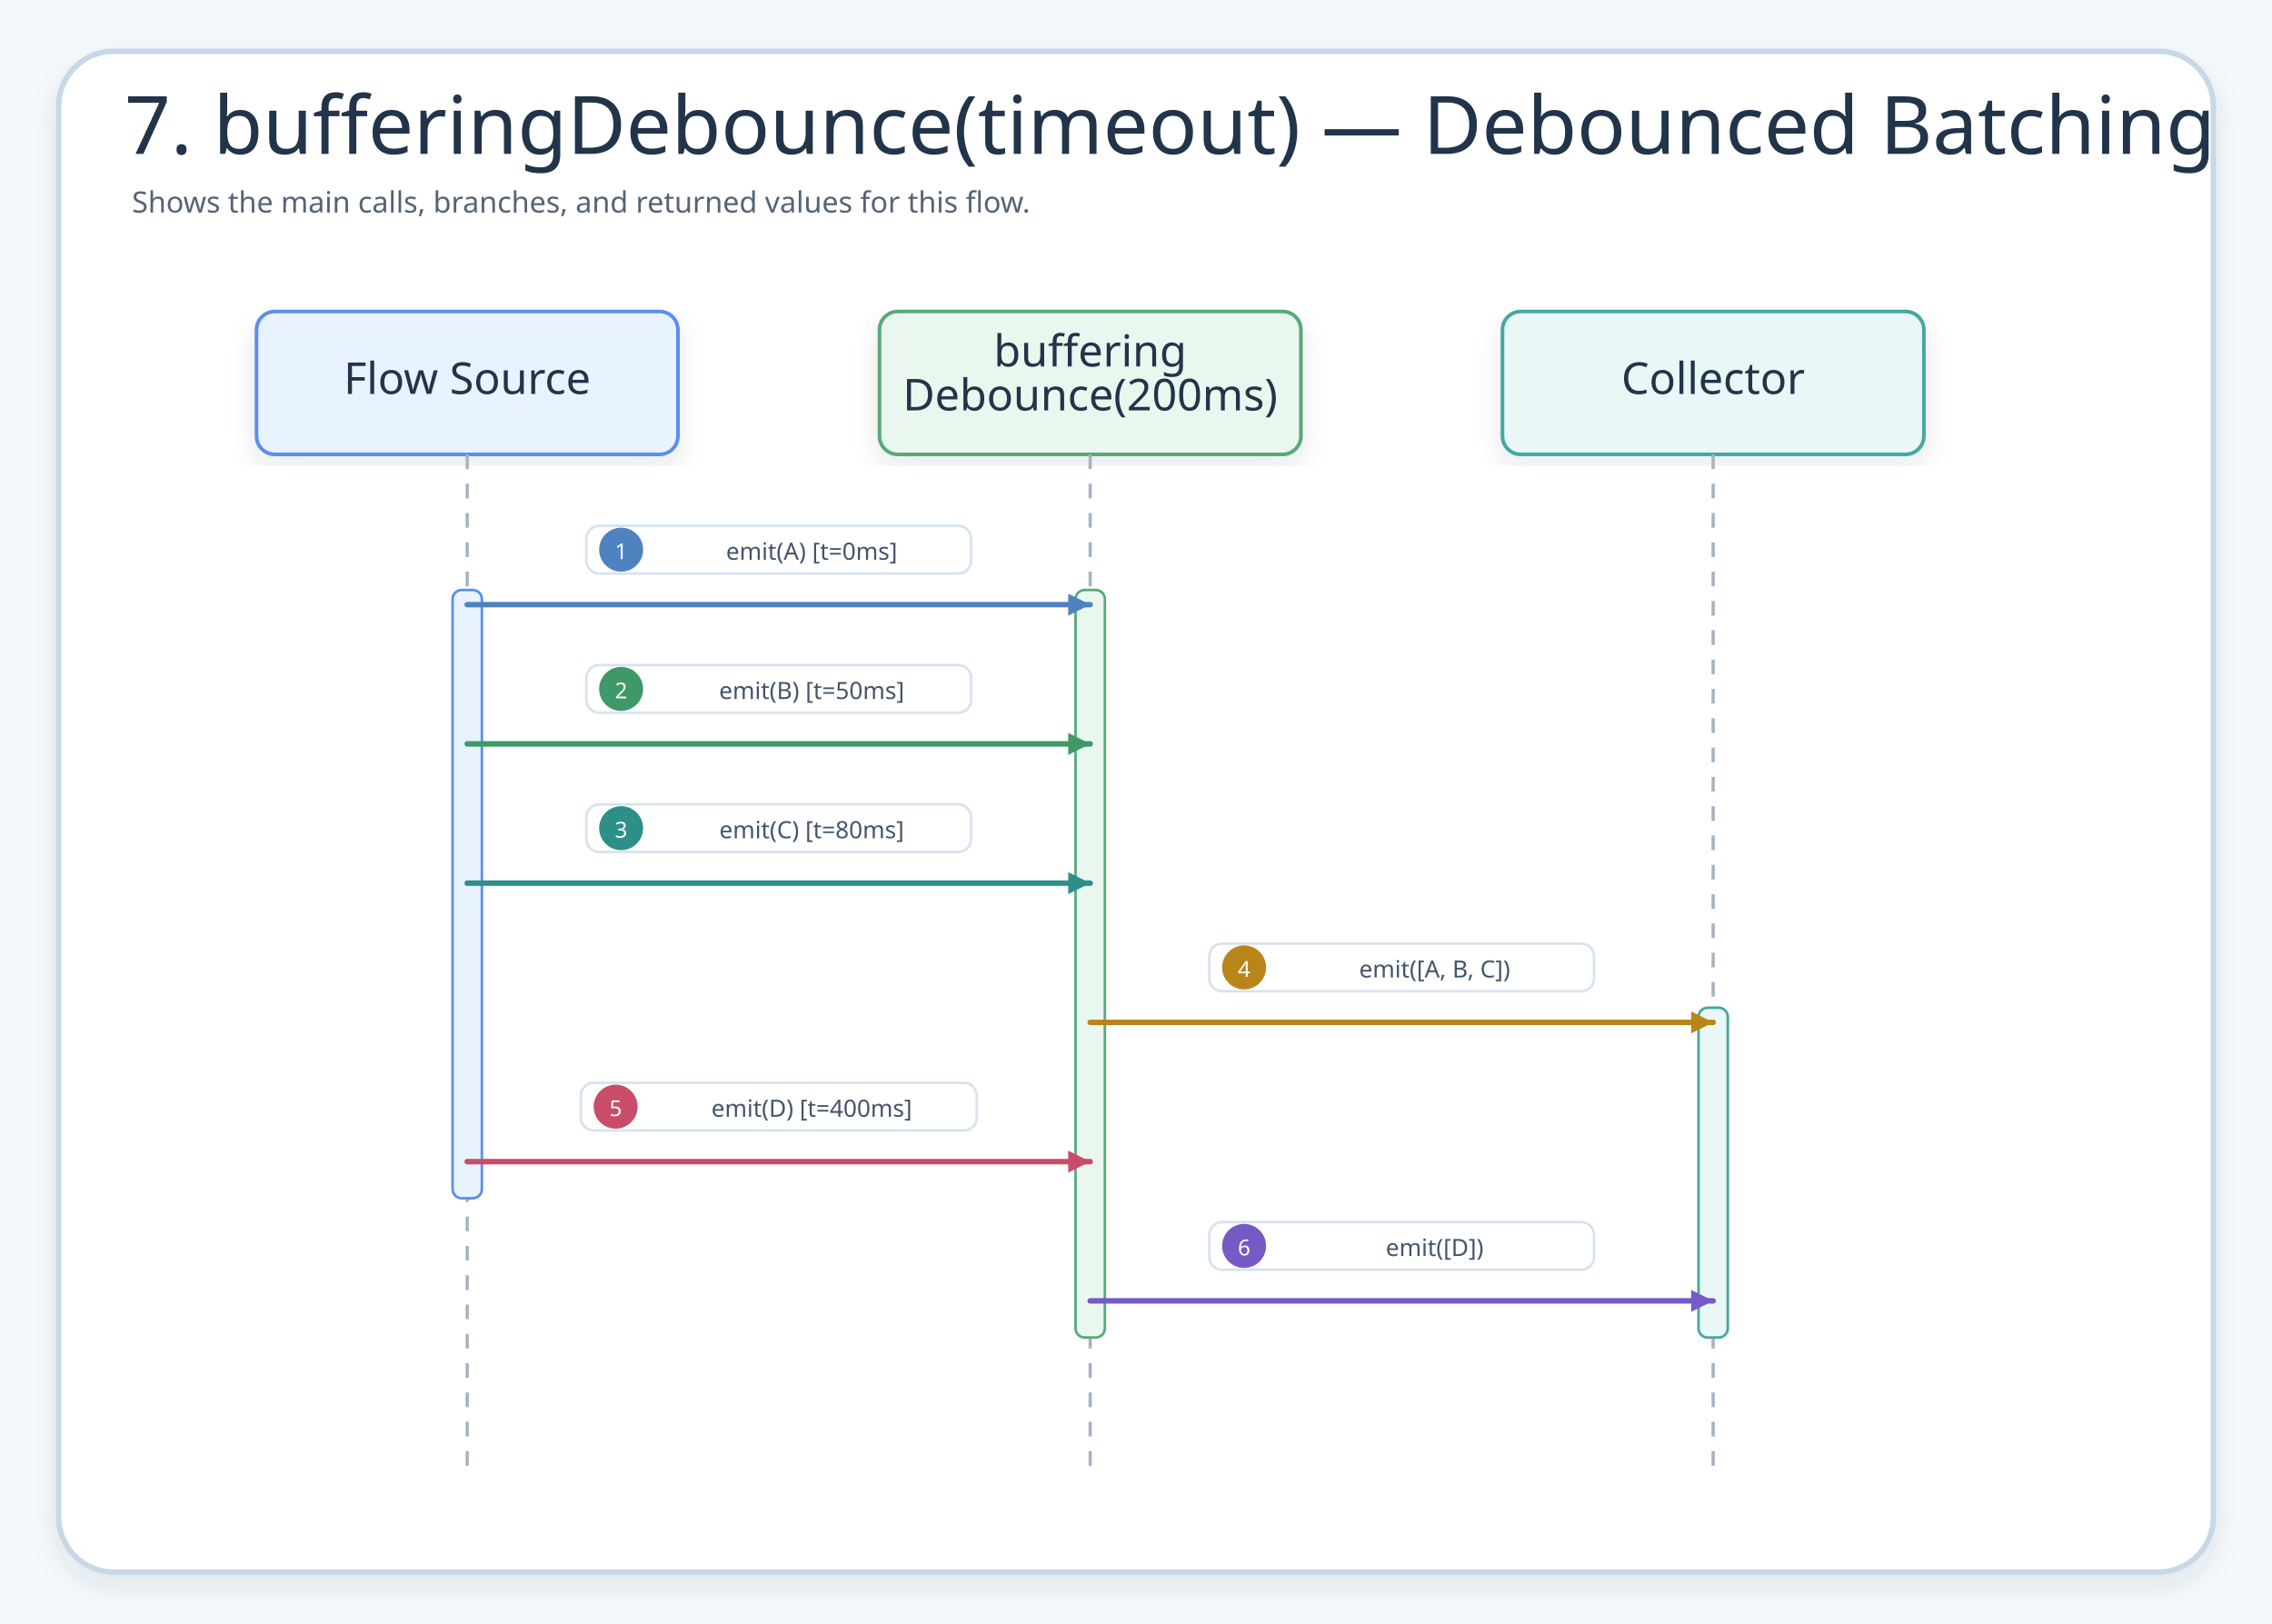
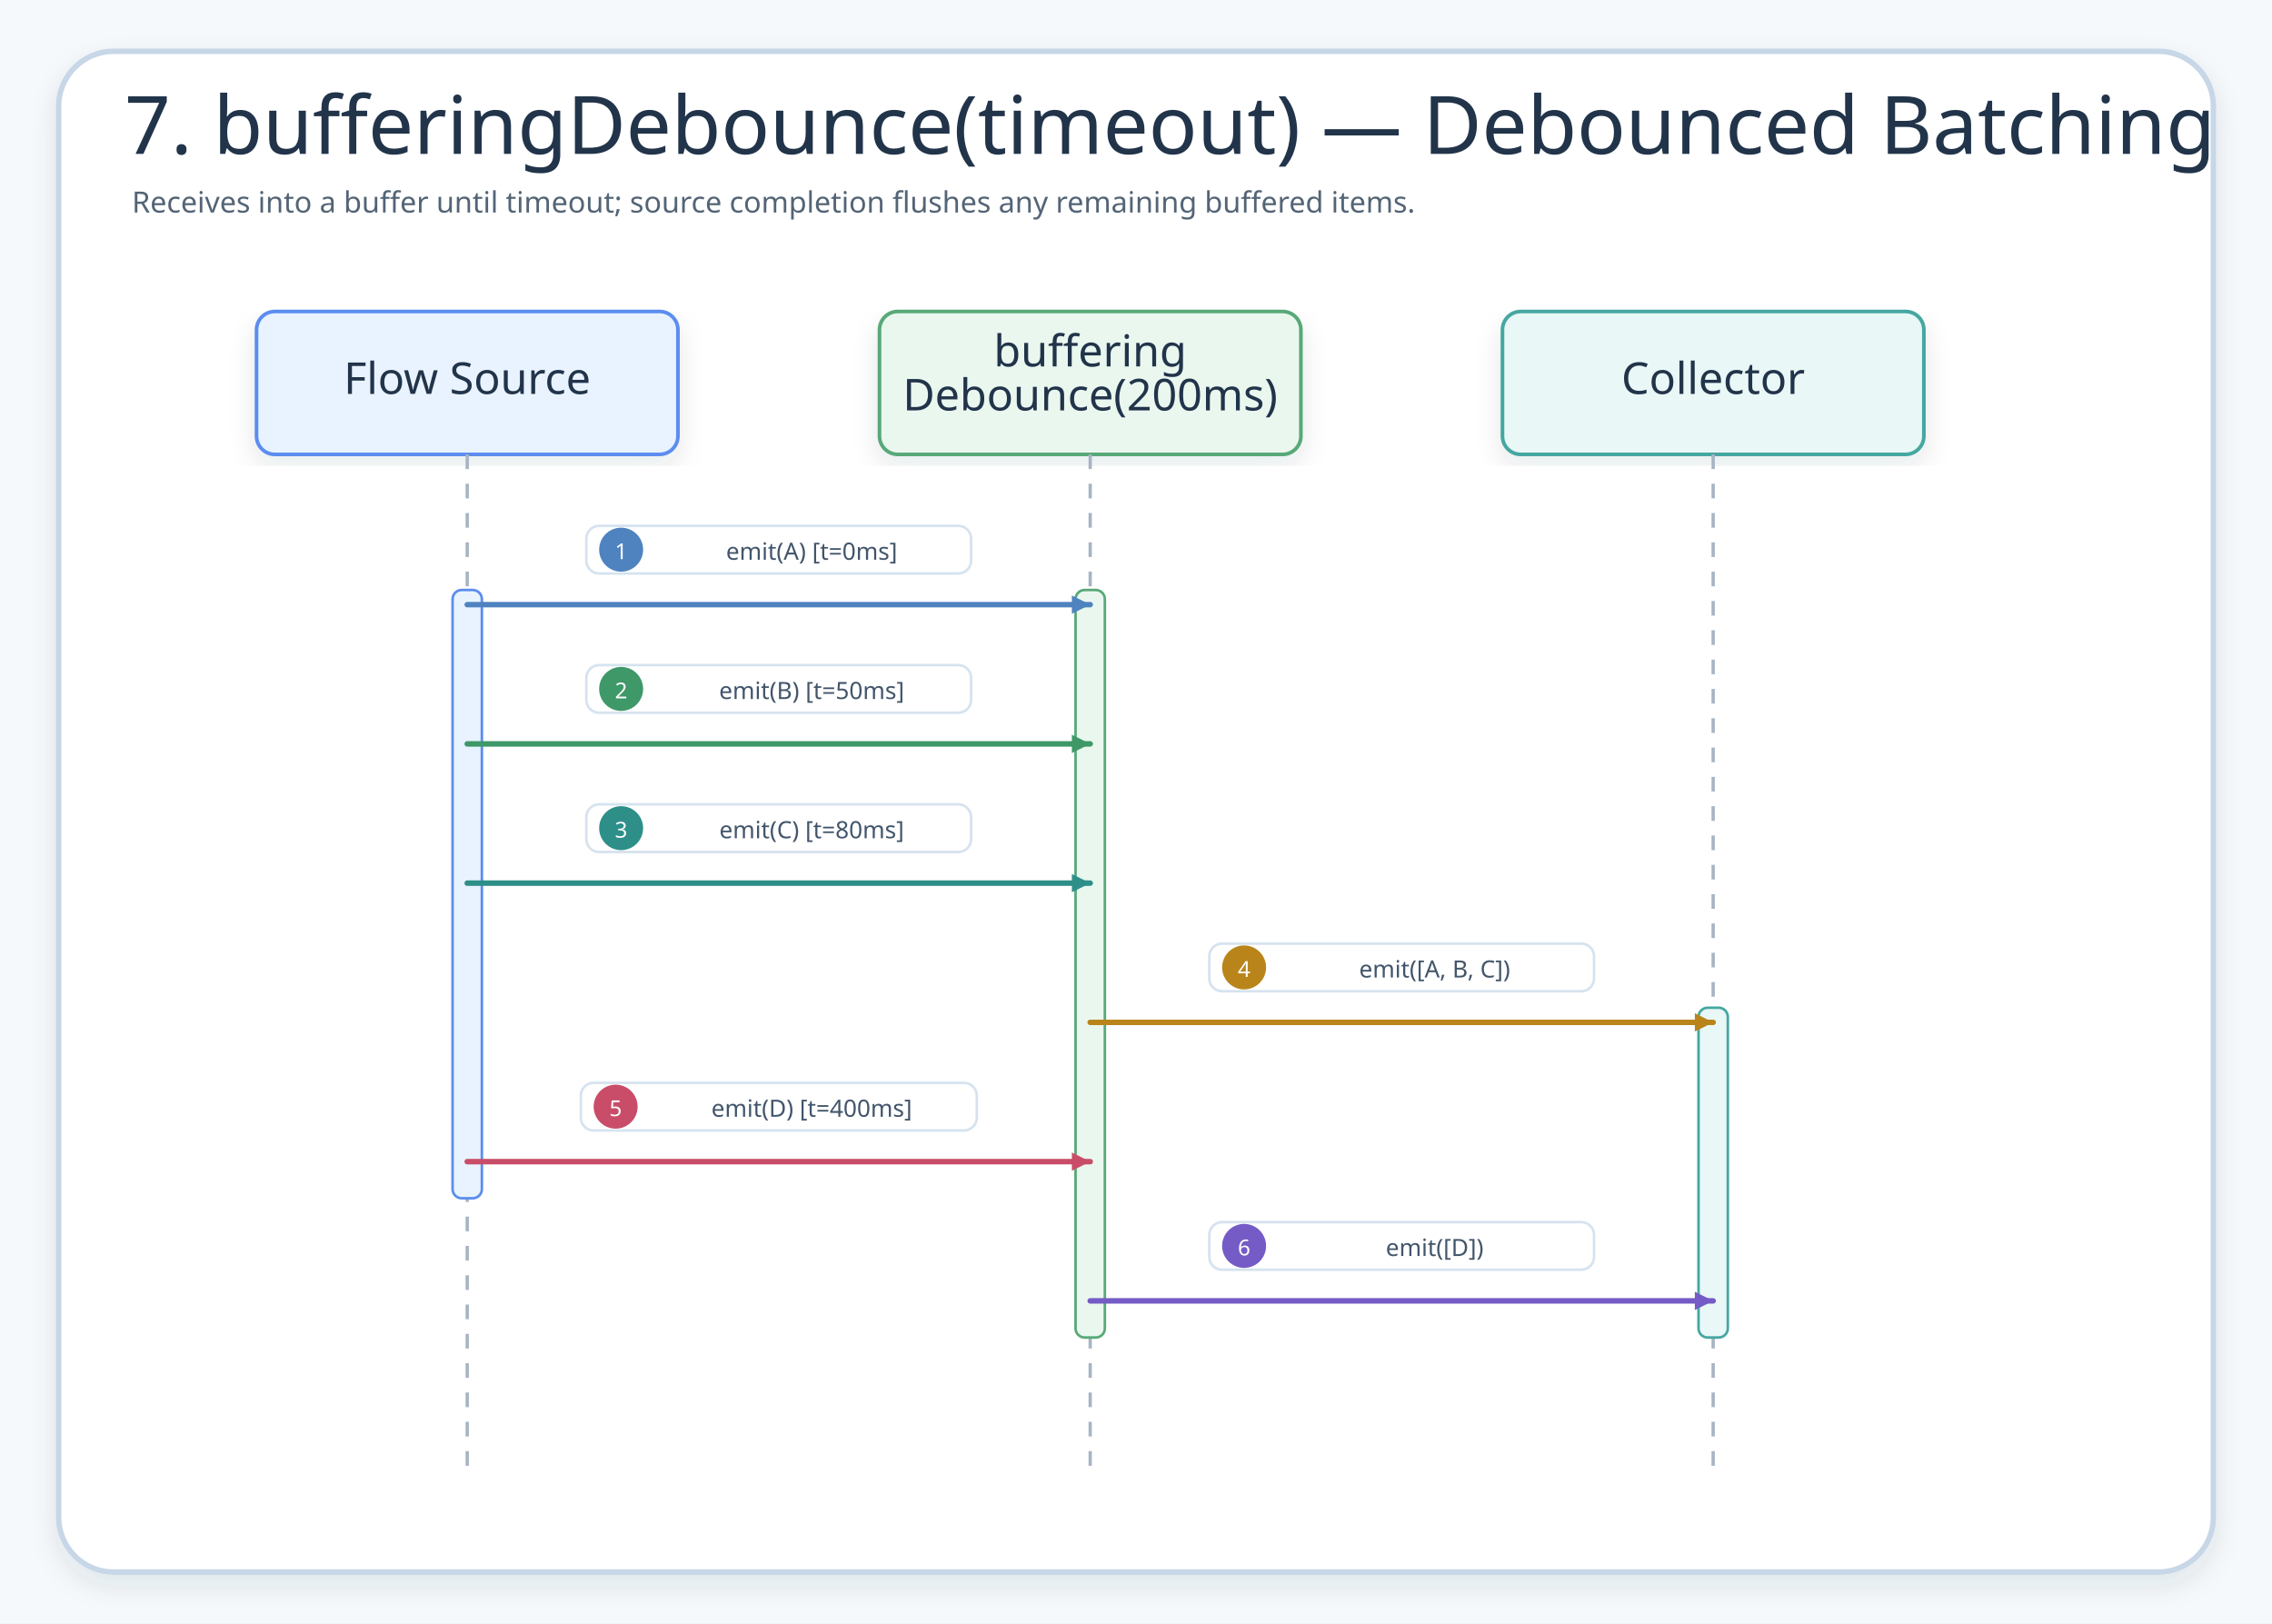
<svg xmlns="http://www.w3.org/2000/svg" width="1240" height="886" viewBox="0 0 1240 886" role="img" aria-label="7. bufferingDebounce(timeout) — Debounced Batching">
  <defs>
    <filter id="shadow" x="-8%" y="-8%" width="116%" height="116%">
      <feDropShadow dx="0" dy="6" stdDeviation="7" flood-color="#203040" flood-opacity="0.10" />
    </filter>
-     <marker id="seqArrow-blue" markerWidth="5" markerHeight="5" refX="4.5" refY="2.5" orient="auto" markerUnits="strokeWidth">
-       <path d="M 0.5 0.5 L 4.5 2.5 L 0.5 4.5 Z" fill="#4F83BF" />
+     <marker id="seqArrow-blue" markerWidth="14" markerHeight="14" refX="12" refY="7" orient="auto" markerUnits="userSpaceOnUse">
+       <path d="M2 2 L12 7 L2 12 Z" fill="#4F83BF" />
    </marker>
-     <marker id="seqArrow-green" markerWidth="5" markerHeight="5" refX="4.5" refY="2.5" orient="auto" markerUnits="strokeWidth">
-       <path d="M 0.5 0.5 L 4.5 2.5 L 0.5 4.5 Z" fill="#3E9868" />
+     <marker id="seqArrow-green" markerWidth="14" markerHeight="14" refX="12" refY="7" orient="auto" markerUnits="userSpaceOnUse">
+       <path d="M2 2 L12 7 L2 12 Z" fill="#3E9868" />
    </marker>
-     <marker id="seqArrow-teal" markerWidth="5" markerHeight="5" refX="4.5" refY="2.5" orient="auto" markerUnits="strokeWidth">
-       <path d="M 0.5 0.5 L 4.5 2.5 L 0.5 4.5 Z" fill="#2E8F89" />
+     <marker id="seqArrow-teal" markerWidth="14" markerHeight="14" refX="12" refY="7" orient="auto" markerUnits="userSpaceOnUse">
+       <path d="M2 2 L12 7 L2 12 Z" fill="#2E8F89" />
    </marker>
-     <marker id="seqArrow-amber" markerWidth="5" markerHeight="5" refX="4.5" refY="2.5" orient="auto" markerUnits="strokeWidth">
-       <path d="M 0.5 0.5 L 4.5 2.5 L 0.5 4.5 Z" fill="#B9851B" />
+     <marker id="seqArrow-amber" markerWidth="14" markerHeight="14" refX="12" refY="7" orient="auto" markerUnits="userSpaceOnUse">
+       <path d="M2 2 L12 7 L2 12 Z" fill="#B9851B" />
    </marker>
-     <marker id="seqArrow-pink" markerWidth="5" markerHeight="5" refX="4.5" refY="2.5" orient="auto" markerUnits="strokeWidth">
-       <path d="M 0.5 0.5 L 4.5 2.5 L 0.5 4.5 Z" fill="#C94D68" />
+     <marker id="seqArrow-pink" markerWidth="14" markerHeight="14" refX="12" refY="7" orient="auto" markerUnits="userSpaceOnUse">
+       <path d="M2 2 L12 7 L2 12 Z" fill="#C94D68" />
    </marker>
-     <marker id="seqArrow-purple" markerWidth="5" markerHeight="5" refX="4.5" refY="2.5" orient="auto" markerUnits="strokeWidth">
-       <path d="M 0.5 0.5 L 4.5 2.5 L 0.5 4.5 Z" fill="#755BC6" />
+     <marker id="seqArrow-purple" markerWidth="14" markerHeight="14" refX="12" refY="7" orient="auto" markerUnits="userSpaceOnUse">
+       <path d="M2 2 L12 7 L2 12 Z" fill="#755BC6" />
    </marker>
-     <marker id="seqArrow-gray" markerWidth="5" markerHeight="5" refX="4.5" refY="2.5" orient="auto" markerUnits="strokeWidth">
-       <path d="M 0.5 0.5 L 4.5 2.5 L 0.5 4.5 Z" fill="#758297" />
+     <marker id="seqArrow-gray" markerWidth="14" markerHeight="14" refX="12" refY="7" orient="auto" markerUnits="userSpaceOnUse">
+       <path d="M2 2 L12 7 L2 12 Z" fill="#758297" />
    </marker>
    <style>
    .canvas{fill:#F6F9FC}.frame{fill:#fff;stroke:#C7D7E7;stroke-width:3;filter:url(#shadow)}
    .title{font-family:"Architects Daughter";font-size:44px;fill:#22344A}.subtitle{font-family:"Comic Mono";font-size:16px;fill:#536476}
    .card{filter:url(#shadow);stroke-width:2}.cardTitle{font-family:"Architects Daughter";font-size:24px;fill:#22344A}.detail{font-family:"Comic Mono";font-size:13px;fill:#42556B}
    .lifeline{stroke:#A7B4C3;stroke-width:1.8;stroke-dasharray:8 8}.seq{fill:none;stroke-width:3;stroke-linecap:round}.seqReturn{fill:none;stroke-width:2.7;stroke-linecap:round;stroke-dasharray:8 7}
    .labelPill{fill:#fff;stroke:#D6E3EF;stroke-width:1.4}.altBox{fill:#FFFFFF;fill-opacity:.12;stroke:#D6A441;stroke-width:1.8;stroke-dasharray:8 8}
  </style>
  </defs>
  <rect class="canvas" width="1240" height="886" />
  <rect class="frame" x="32" y="28" width="1176" height="830" rx="30" />
  <text class="title" x="68" y="84">7. bufferingDebounce(timeout) — Debounced Batching</text>
-   <text class="subtitle" x="72" y="116">Shows the main calls, branches, and returned values for this flow.</text>
+   <text class="subtitle" x="72" y="116">Receives into a buffer until timeout; source completion flushes any remaining buffered items.</text>
  <g id="seq-flow-source">
    <rect class="card" x="140" y="170" width="230" height="78" rx="10" fill="#E8F3FF" stroke="#5B8DEF" />
    <text class="cardTitle" x="255" y="215" text-anchor="middle">Flow Source</text>
    <line class="lifeline" x1="255" y1="248" x2="255" y2="802" />
  </g>
  <g id="seq-buffering-debounce-200ms">
    <rect class="card" x="480" y="170" width="230" height="78" rx="10" fill="#EAF7EF" stroke="#58A978" />
    <text class="cardTitle" x="595" y="200" text-anchor="middle">buffering</text>
    <text class="cardTitle" x="595" y="224" text-anchor="middle">Debounce(200ms)</text>
    <line class="lifeline" x1="595" y1="248" x2="595" y2="802" />
  </g>
  <g id="seq-collector">
    <rect class="card" x="820" y="170" width="230" height="78" rx="10" fill="#E9F7F6" stroke="#45A7A1" />
    <text class="cardTitle" x="935" y="215" text-anchor="middle">Collector</text>
    <line class="lifeline" x1="935" y1="248" x2="935" y2="802" />
  </g>
  <rect x="247" y="322" width="16" height="332" rx="5" fill="#E8F3FF" stroke="#5B8DEF" stroke-width="1.4" />
  <rect x="587" y="322" width="16" height="408" rx="5" fill="#EAF7EF" stroke="#58A978" stroke-width="1.4" />
  <rect x="927" y="550" width="16" height="180" rx="5" fill="#E9F7F6" stroke="#45A7A1" stroke-width="1.4" />
  <g id="m1">
    <rect class="labelPill" x="320" y="287" width="210" height="26" rx="7" />
    <circle cx="339" cy="300" r="12" fill="#4F83BF" />
    <text class="detail" x="339" y="301" text-anchor="middle" dominant-baseline="middle" style="fill:#fff;font-size:12px">1</text>
    <text class="detail" x="443" y="301" text-anchor="middle" dominant-baseline="middle">emit(A) [t=0ms]</text>
    <path class="seq" d="M255 330 L595 330" stroke="#4F83BF" marker-end="url(#seqArrow-blue)" />
  </g>
  <g id="m2">
    <rect class="labelPill" x="320" y="363" width="210" height="26" rx="7" />
    <circle cx="339" cy="376" r="12" fill="#3E9868" />
    <text class="detail" x="339" y="377" text-anchor="middle" dominant-baseline="middle" style="fill:#fff;font-size:12px">2</text>
    <text class="detail" x="443" y="377" text-anchor="middle" dominant-baseline="middle">emit(B) [t=50ms]</text>
    <path class="seq" d="M255 406 L595 406" stroke="#3E9868" marker-end="url(#seqArrow-green)" />
  </g>
  <g id="m3">
    <rect class="labelPill" x="320" y="439" width="210" height="26" rx="7" />
    <circle cx="339" cy="452" r="12" fill="#2E8F89" />
    <text class="detail" x="339" y="453" text-anchor="middle" dominant-baseline="middle" style="fill:#fff;font-size:12px">3</text>
    <text class="detail" x="443" y="453" text-anchor="middle" dominant-baseline="middle">emit(C) [t=80ms]</text>
    <path class="seq" d="M255 482 L595 482" stroke="#2E8F89" marker-end="url(#seqArrow-teal)" />
  </g>
  <g id="m4">
    <rect class="labelPill" x="660" y="515" width="210" height="26" rx="7" />
    <circle cx="679" cy="528" r="12" fill="#B9851B" />
    <text class="detail" x="679" y="529" text-anchor="middle" dominant-baseline="middle" style="fill:#fff;font-size:12px">4</text>
    <text class="detail" x="783" y="529" text-anchor="middle" dominant-baseline="middle">emit([A, B, C])</text>
    <path class="seq" d="M595 558 L935 558" stroke="#B9851B" marker-end="url(#seqArrow-amber)" />
  </g>
  <g id="m5">
    <rect class="labelPill" x="317" y="591" width="216.1" height="26" rx="7" />
    <circle cx="336" cy="604" r="12" fill="#C94D68" />
    <text class="detail" x="336" y="605" text-anchor="middle" dominant-baseline="middle" style="fill:#fff;font-size:12px">5</text>
    <text class="detail" x="443" y="605" text-anchor="middle" dominant-baseline="middle">emit(D) [t=400ms]</text>
    <path class="seq" d="M255 634 L595 634" stroke="#C94D68" marker-end="url(#seqArrow-pink)" />
  </g>
  <g id="m6">
    <rect class="labelPill" x="660" y="667" width="210" height="26" rx="7" />
    <circle cx="679" cy="680" r="12" fill="#755BC6" />
    <text class="detail" x="679" y="681" text-anchor="middle" dominant-baseline="middle" style="fill:#fff;font-size:12px">6</text>
    <text class="detail" x="783" y="681" text-anchor="middle" dominant-baseline="middle">emit([D])</text>
    <path class="seq" d="M595 710 L935 710" stroke="#755BC6" marker-end="url(#seqArrow-purple)" />
  </g>
</svg>
